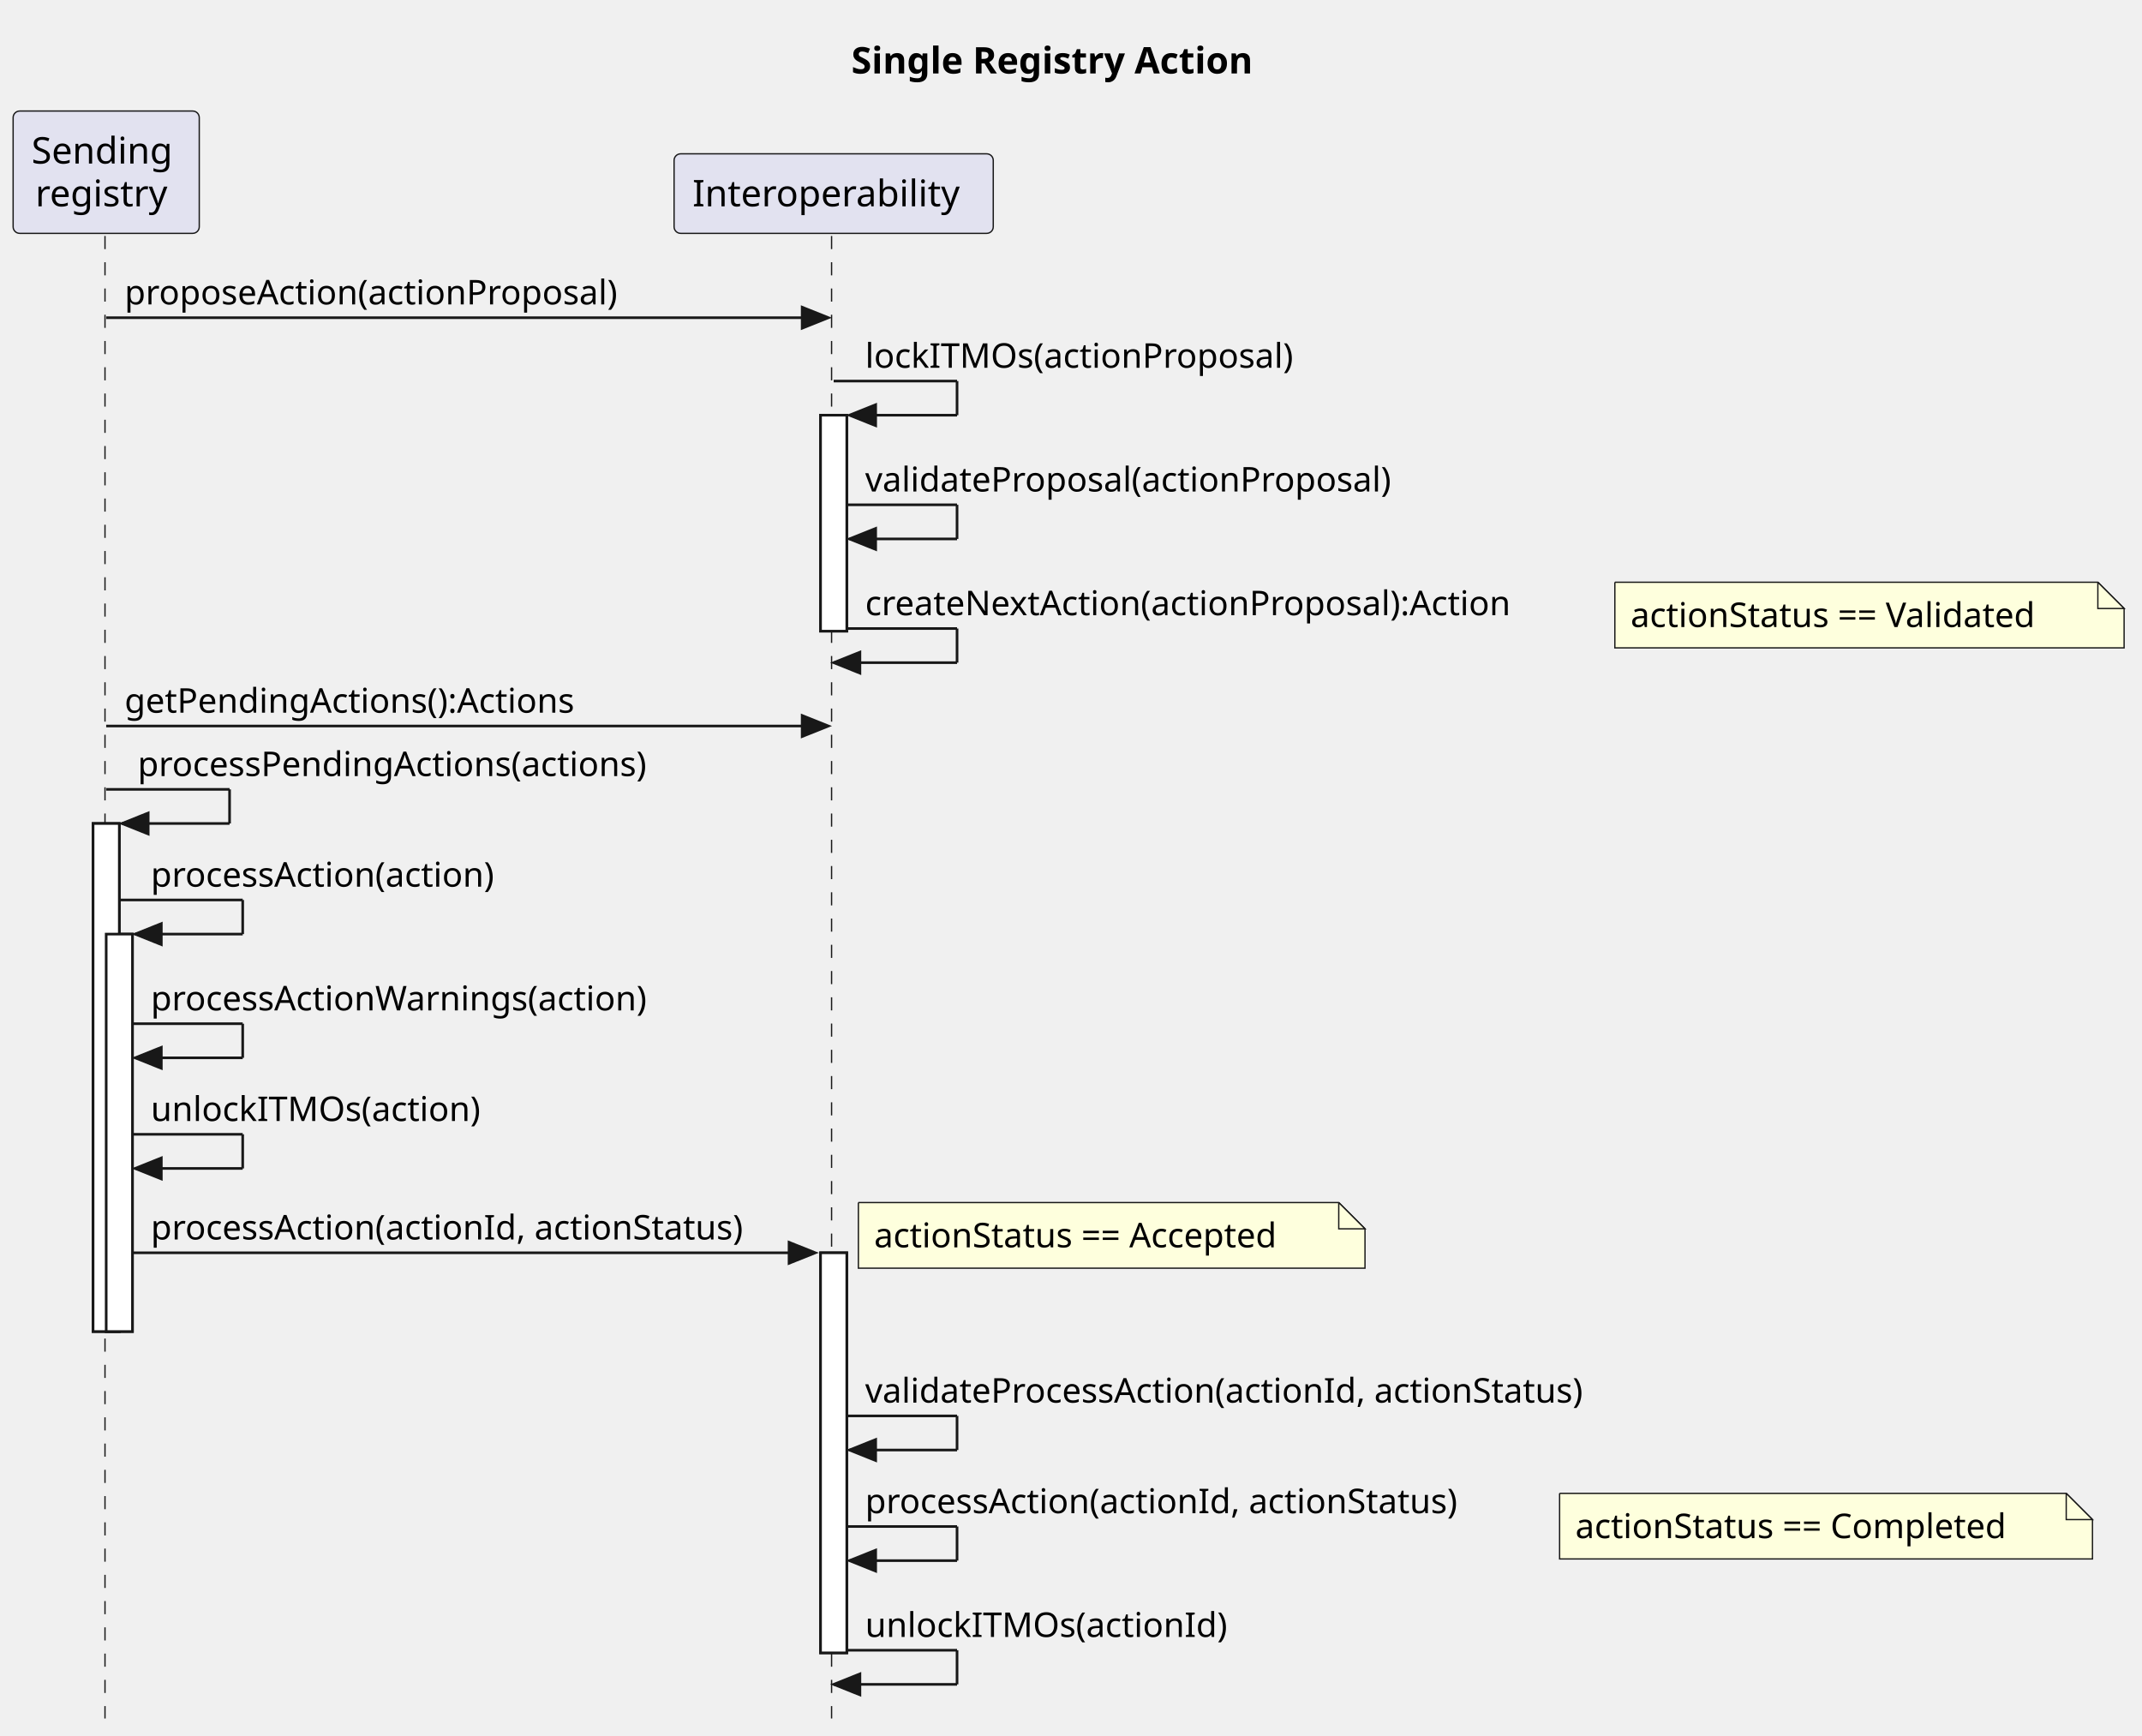
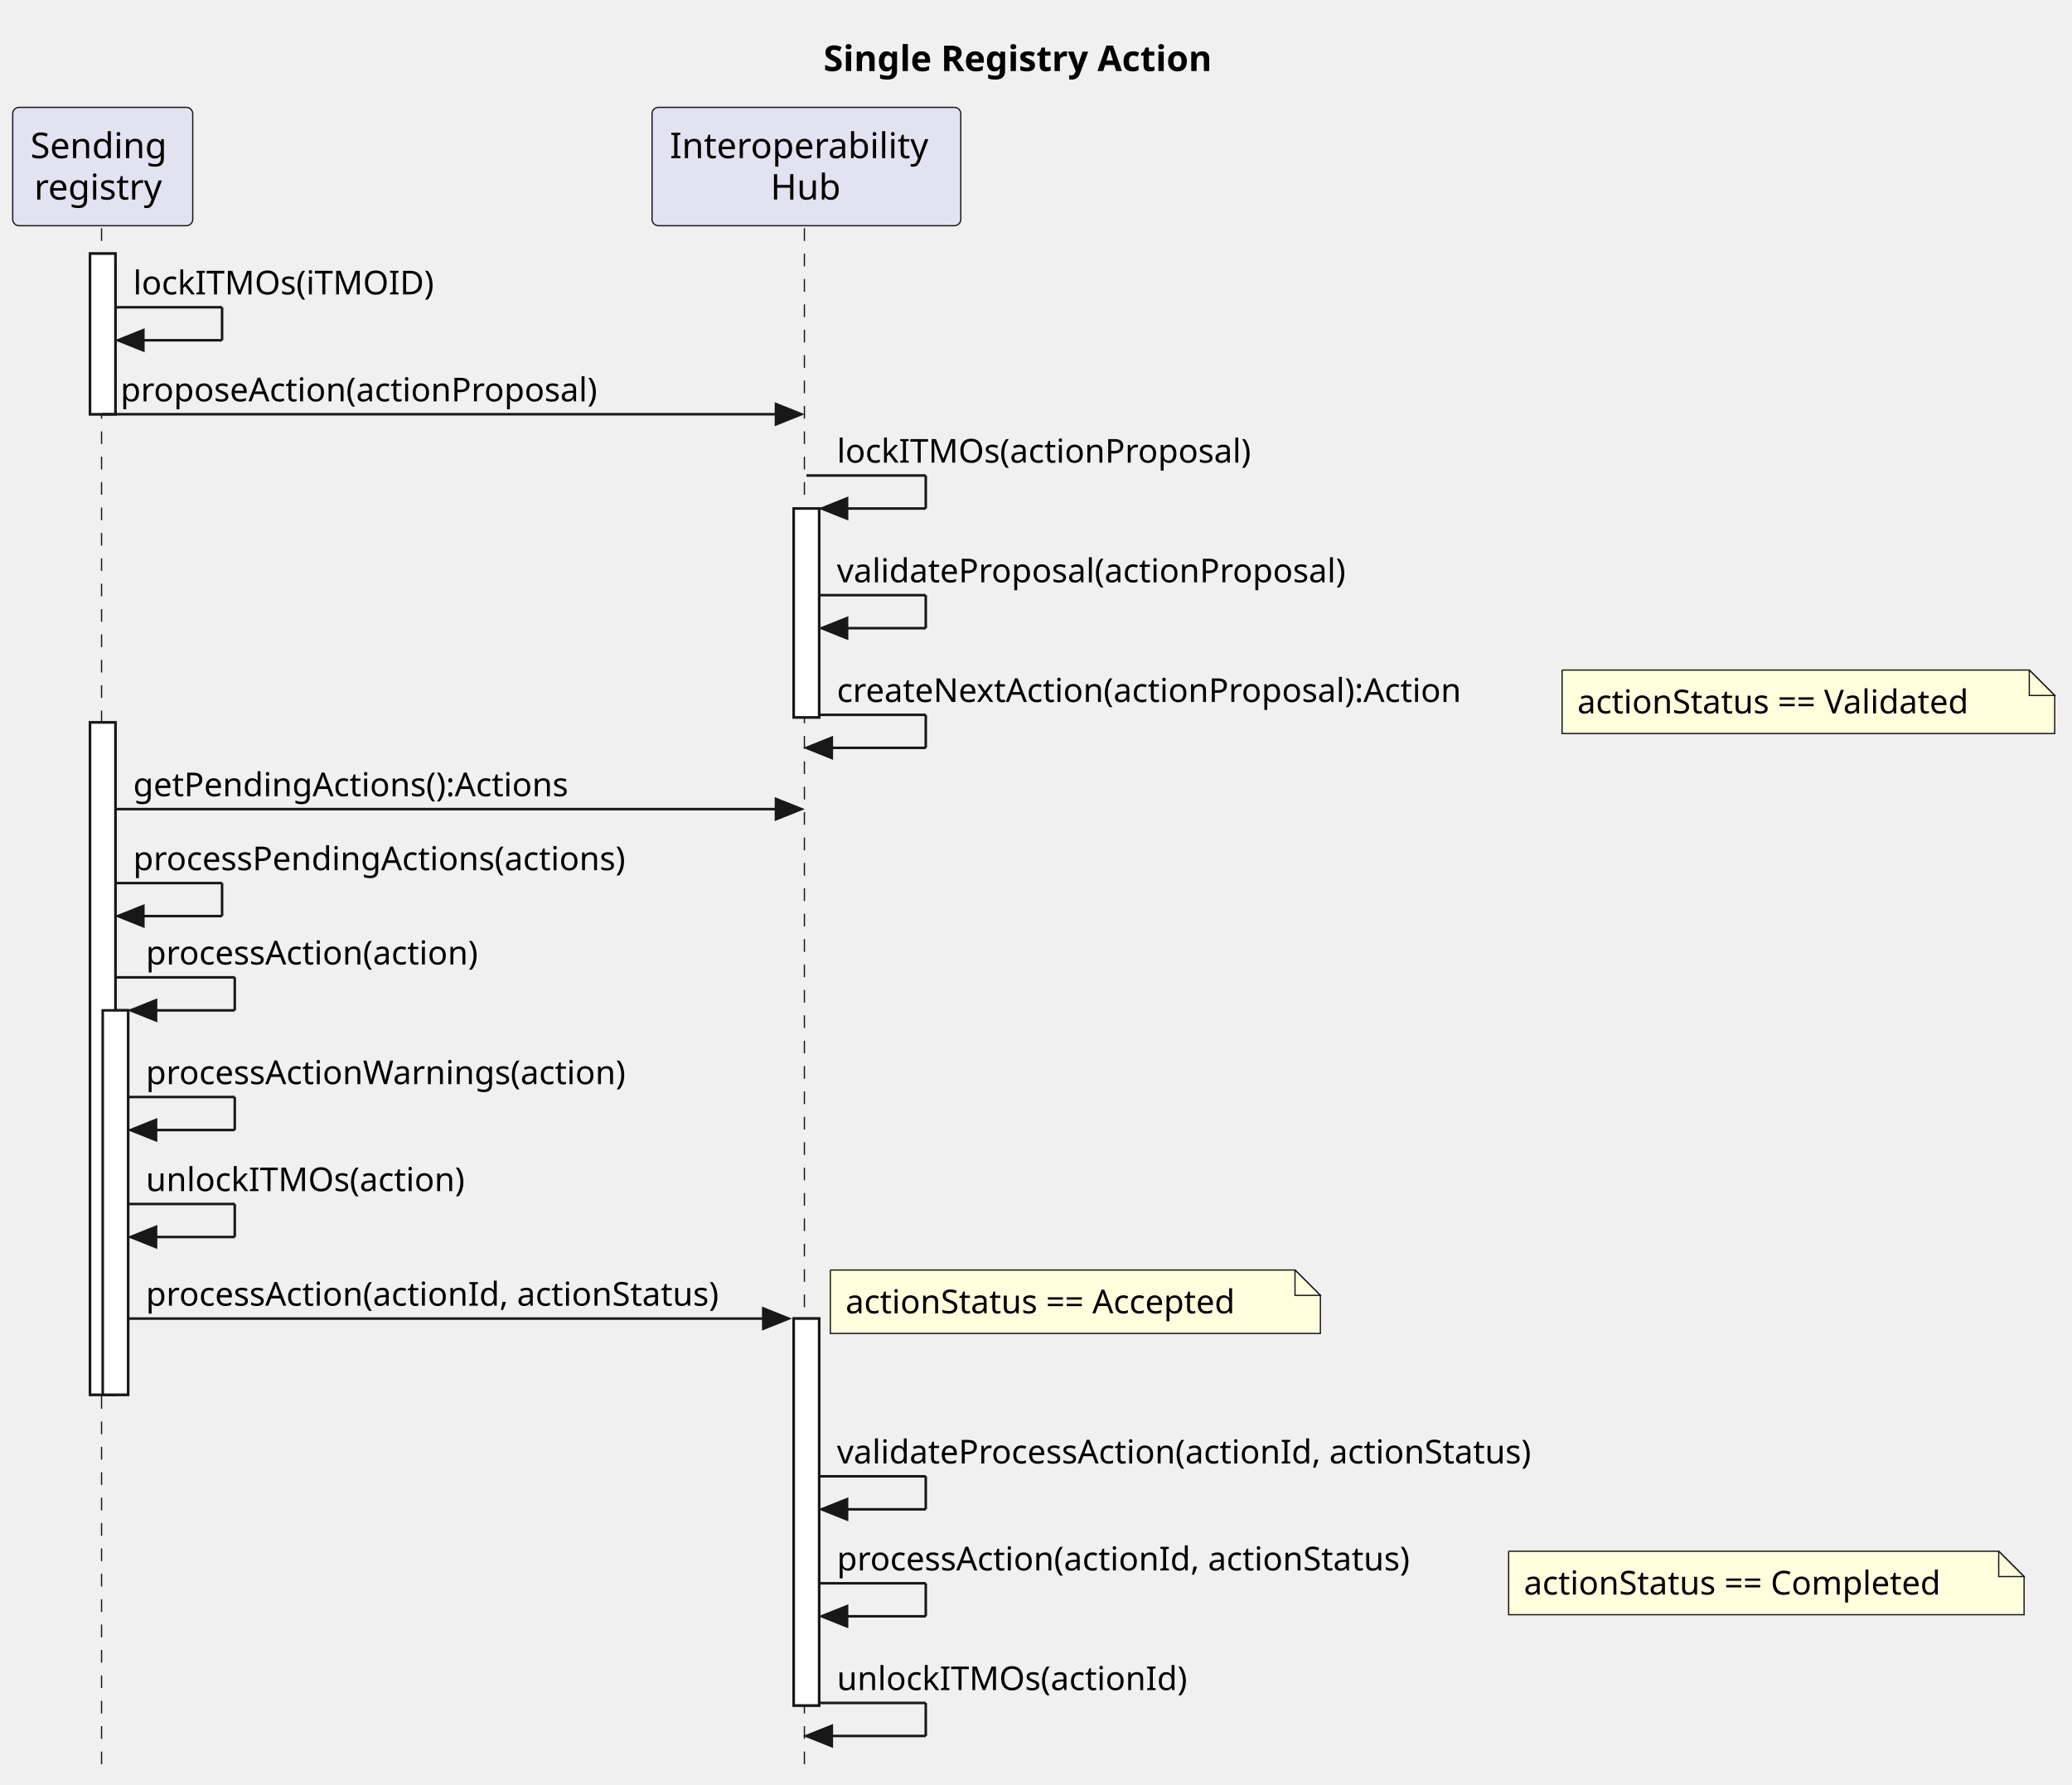
- <svg xmlns="http://www.w3.org/2000/svg" contentStyleType="text/css" data-diagram-type="SEQUENCE" height="661px" preserveAspectRatio="none" style="width:816px;height:661px;background:#FFFFFF;" version="1.1" viewBox="0 0 816 661" width="816px" zoomAndPan="magnify">
+ <svg xmlns="http://www.w3.org/2000/svg" contentStyleType="text/css" data-diagram-type="SEQUENCE" height="703px" preserveAspectRatio="none" style="width:816px;height:703px;background:#FFFFFF;" version="1.1" viewBox="0 0 816 703" width="816px" zoomAndPan="magnify">
  <defs />
  <g>
    <text fill="#000000" font-family="sans-serif" font-size="14" font-weight="bold" lengthAdjust="spacing" textLength="175.273" x="324.319" y="27.995">Single Registry Action</text>
    <g>
-       <rect fill="#FFFFFF" height="193.531" style="stroke:#181818;stroke-width:1;" width="10" x="35.455" y="313.688" />
+       <rect fill="#FFFFFF" height="63.266" style="stroke:#181818;stroke-width:1;" width="10" x="35.455" y="99.891" />
    </g>
    <g>
-       <rect fill="#FFFFFF" height="151.398" style="stroke:#181818;stroke-width:1;" width="10" x="40.455" y="355.82" />
+       <rect fill="#FFFFFF" height="264.797" style="stroke:#181818;stroke-width:1;" width="10" x="35.455" y="284.555" />
    </g>
    <g>
-       <rect fill="#FFFFFF" height="82.266" style="stroke:#181818;stroke-width:1;" width="10" x="312.589" y="158.156" />
+       <rect fill="#FFFFFF" height="151.398" style="stroke:#181818;stroke-width:1;" width="10" x="40.455" y="397.953" />
    </g>
    <g>
-       <rect fill="#FFFFFF" height="152.398" style="stroke:#181818;stroke-width:1;" width="10" x="312.589" y="477.219" />
+       <rect fill="#FFFFFF" height="82.266" style="stroke:#181818;stroke-width:1;" width="10" x="312.589" y="200.289" />
    </g>
    <g>
-       <rect fill="transparent" height="564.727" width="8" x="36.455" y="89.891" />
-       <line style="stroke:#181818;stroke-width:0.5;stroke-dasharray:5.0,5.0;" x1="40" x2="40" y1="89.891" y2="654.617" />
+       <rect fill="#FFFFFF" height="152.398" style="stroke:#181818;stroke-width:1;" width="10" x="312.589" y="519.352" />
    </g>
    <g>
-       <rect fill="transparent" height="564.727" width="8" x="313.589" y="89.891" />
-       <line style="stroke:#181818;stroke-width:0.5;stroke-dasharray:5.0,5.0;" x1="316.793" x2="316.793" y1="89.891" y2="654.617" />
+       <rect fill="transparent" height="606.859" width="8" x="36.455" y="89.891" />
+       <line style="stroke:#181818;stroke-width:0.5;stroke-dasharray:5.0,5.0;" x1="40" x2="40" y1="89.891" y2="696.75" />
+     </g>
+     <g>
+       <rect fill="transparent" height="606.859" width="8" x="313.589" y="89.891" />
+       <line style="stroke:#181818;stroke-width:0.5;stroke-dasharray:5.0,5.0;" x1="316.793" x2="316.793" y1="89.891" y2="696.75" />
    </g>
    <rect fill="#E2E2F0" height="46.594" rx="2.5" ry="2.5" style="stroke:#181818;stroke-width:0.5;" width="70.909" x="5" y="42.297" />
    <text fill="#000000" font-family="sans-serif" font-size="14" lengthAdjust="spacing" textLength="56.909" x="12" y="62.292">Sending</text>
    <text fill="#000000" font-family="sans-serif" font-size="14" lengthAdjust="spacing" textLength="53.97" x="13.47" y="78.589">registry</text>
-     <rect fill="#E2E2F0" height="30.297" rx="2.5" ry="2.5" style="stroke:#181818;stroke-width:0.5;" width="121.591" x="256.793" y="58.594" />
-     <text fill="#000000" font-family="sans-serif" font-size="14" lengthAdjust="spacing" textLength="107.591" x="263.793" y="78.589">Interoperability</text>
+     <rect fill="#E2E2F0" height="46.594" rx="2.5" ry="2.5" style="stroke:#181818;stroke-width:0.5;" width="121.591" x="256.793" y="42.297" />
+     <text fill="#000000" font-family="sans-serif" font-size="14" lengthAdjust="spacing" textLength="107.591" x="263.793" y="62.292">Interoperability</text>
+     <text fill="#000000" font-family="sans-serif" font-size="14" lengthAdjust="spacing" textLength="28.287" x="303.445" y="78.589">Hub</text>
    <g>
-       <rect fill="#FFFFFF" height="193.531" style="stroke:#181818;stroke-width:1;" width="10" x="35.455" y="313.688" />
+       <rect fill="#FFFFFF" height="63.266" style="stroke:#181818;stroke-width:1;" width="10" x="35.455" y="99.891" />
    </g>
    <g>
-       <rect fill="#FFFFFF" height="151.398" style="stroke:#181818;stroke-width:1;" width="10" x="40.455" y="355.82" />
+       <rect fill="#FFFFFF" height="264.797" style="stroke:#181818;stroke-width:1;" width="10" x="35.455" y="284.555" />
    </g>
    <g>
-       <rect fill="#FFFFFF" height="82.266" style="stroke:#181818;stroke-width:1;" width="10" x="312.589" y="158.156" />
+       <rect fill="#FFFFFF" height="151.398" style="stroke:#181818;stroke-width:1;" width="10" x="40.455" y="397.953" />
    </g>
    <g>
-       <rect fill="#FFFFFF" height="152.398" style="stroke:#181818;stroke-width:1;" width="10" x="312.589" y="477.219" />
+       <rect fill="#FFFFFF" height="82.266" style="stroke:#181818;stroke-width:1;" width="10" x="312.589" y="200.289" />
    </g>
-     <polygon fill="#181818" points="305.589,117.023,315.589,121.023,305.589,125.023" style="stroke:#181818;stroke-width:1;" />
-     <line style="stroke:#181818;stroke-width:1;" x1="40.455" x2="311.589" y1="121.023" y2="121.023" />
-     <text fill="#000000" font-family="sans-serif" font-size="13" lengthAdjust="spacing" textLength="199.323" x="47.455" y="115.957">proposeAction(actionProposal)</text>
-     <line style="stroke:#181818;stroke-width:1;" x1="317.589" x2="364.589" y1="145.156" y2="145.156" />
-     <line style="stroke:#181818;stroke-width:1;" x1="364.589" x2="364.589" y1="145.156" y2="158.156" />
-     <line style="stroke:#181818;stroke-width:1;" x1="323.589" x2="364.589" y1="158.156" y2="158.156" />
-     <polygon fill="#181818" points="333.589,154.156,323.589,158.156,333.589,162.156" style="stroke:#181818;stroke-width:1;" />
-     <text fill="#000000" font-family="sans-serif" font-size="13" lengthAdjust="spacing" textLength="172.091" x="329.589" y="140.09">lockITMOs(actionProposal)</text>
-     <line style="stroke:#181818;stroke-width:1;" x1="322.589" x2="364.589" y1="192.289" y2="192.289" />
-     <line style="stroke:#181818;stroke-width:1;" x1="364.589" x2="364.589" y1="192.289" y2="205.289" />
-     <line style="stroke:#181818;stroke-width:1;" x1="323.589" x2="364.589" y1="205.289" y2="205.289" />
-     <polygon fill="#181818" points="333.589,201.289,323.589,205.289,333.589,209.289" style="stroke:#181818;stroke-width:1;" />
-     <text fill="#000000" font-family="sans-serif" font-size="13" lengthAdjust="spacing" textLength="213.745" x="329.589" y="187.223">validateProposal(actionProposal)</text>
-     <line style="stroke:#181818;stroke-width:1;" x1="322.589" x2="364.589" y1="239.422" y2="239.422" />
-     <line style="stroke:#181818;stroke-width:1;" x1="364.589" x2="364.589" y1="239.422" y2="252.422" />
-     <line style="stroke:#181818;stroke-width:1;" x1="317.589" x2="364.589" y1="252.422" y2="252.422" />
-     <polygon fill="#181818" points="327.589,248.422,317.589,252.422,327.589,256.422" style="stroke:#181818;stroke-width:1;" />
-     <text fill="#000000" font-family="sans-serif" font-size="13" lengthAdjust="spacing" textLength="264.183" x="329.589" y="234.356">createNextAction(actionProposal):Action</text>
-     <path d="M615.183,221.789 L615.183,246.789 L809.183,246.789 L809.183,231.789 L799.183,221.789 L615.183,221.789 " fill="#FEFFDD" style="stroke:#181818;stroke-width:0.5;" />
-     <path d="M799.183,221.789 L799.183,231.789 L809.183,231.789 L799.183,221.789 " fill="#FEFFDD" style="stroke:#181818;stroke-width:0.5;" />
-     <text fill="#000000" font-family="sans-serif" font-size="13" lengthAdjust="spacing" textLength="173.139" x="621.183" y="238.856">actionStatus == Validated</text>
-     <polygon fill="#181818" points="305.589,272.555,315.589,276.555,305.589,280.555" style="stroke:#181818;stroke-width:1;" />
-     <line style="stroke:#181818;stroke-width:1;" x1="40.455" x2="311.589" y1="276.555" y2="276.555" />
-     <text fill="#000000" font-family="sans-serif" font-size="13" lengthAdjust="spacing" textLength="183.733" x="47.455" y="271.489">getPendingActions():Actions</text>
-     <line style="stroke:#181818;stroke-width:1;" x1="40.455" x2="87.455" y1="300.688" y2="300.688" />
-     <line style="stroke:#181818;stroke-width:1;" x1="87.455" x2="87.455" y1="300.688" y2="313.688" />
-     <line style="stroke:#181818;stroke-width:1;" x1="46.455" x2="87.455" y1="313.688" y2="313.688" />
-     <polygon fill="#181818" points="56.455,309.688,46.455,313.688,56.455,317.688" style="stroke:#181818;stroke-width:1;" />
-     <text fill="#000000" font-family="sans-serif" font-size="13" lengthAdjust="spacing" textLength="207.321" x="52.455" y="295.622">processPendingActions(actions)</text>
-     <line style="stroke:#181818;stroke-width:1;" x1="45.455" x2="92.455" y1="342.82" y2="342.82" />
-     <line style="stroke:#181818;stroke-width:1;" x1="92.455" x2="92.455" y1="342.82" y2="355.82" />
-     <line style="stroke:#181818;stroke-width:1;" x1="51.455" x2="92.455" y1="355.82" y2="355.82" />
-     <polygon fill="#181818" points="61.455,351.82,51.455,355.82,61.455,359.82" style="stroke:#181818;stroke-width:1;" />
-     <text fill="#000000" font-family="sans-serif" font-size="13" lengthAdjust="spacing" textLength="141.343" x="57.455" y="337.754">processAction(action)</text>
-     <line style="stroke:#181818;stroke-width:1;" x1="50.455" x2="92.455" y1="389.953" y2="389.953" />
-     <line style="stroke:#181818;stroke-width:1;" x1="92.455" x2="92.455" y1="389.953" y2="402.953" />
-     <line style="stroke:#181818;stroke-width:1;" x1="51.455" x2="92.455" y1="402.953" y2="402.953" />
-     <polygon fill="#181818" points="61.455,398.953,51.455,402.953,61.455,406.953" style="stroke:#181818;stroke-width:1;" />
-     <text fill="#000000" font-family="sans-serif" font-size="13" lengthAdjust="spacing" textLength="202.624" x="57.455" y="384.887">processActionWarnings(action)</text>
+     <g>
+       <rect fill="#FFFFFF" height="152.398" style="stroke:#181818;stroke-width:1;" width="10" x="312.589" y="519.352" />
+     </g>
+     <line style="stroke:#181818;stroke-width:1;" x1="45.455" x2="87.455" y1="121.023" y2="121.023" />
+     <line style="stroke:#181818;stroke-width:1;" x1="87.455" x2="87.455" y1="121.023" y2="134.023" />
+     <line style="stroke:#181818;stroke-width:1;" x1="46.455" x2="87.455" y1="134.023" y2="134.023" />
+     <polygon fill="#181818" points="56.455,130.023,46.455,134.023,56.455,138.023" style="stroke:#181818;stroke-width:1;" />
+     <text fill="#000000" font-family="sans-serif" font-size="13" lengthAdjust="spacing" textLength="123.227" x="52.455" y="115.957">lockITMOs(iTMOID)</text>
+     <polygon fill="#181818" points="305.589,159.156,315.589,163.156,305.589,167.156" style="stroke:#181818;stroke-width:1;" />
+     <line style="stroke:#181818;stroke-width:1;" x1="40.455" x2="311.589" y1="163.156" y2="163.156" />
+     <text fill="#000000" font-family="sans-serif" font-size="13" lengthAdjust="spacing" textLength="199.323" x="47.455" y="158.09">proposeAction(actionProposal)</text>
+     <line style="stroke:#181818;stroke-width:1;" x1="317.589" x2="364.589" y1="187.289" y2="187.289" />
+     <line style="stroke:#181818;stroke-width:1;" x1="364.589" x2="364.589" y1="187.289" y2="200.289" />
+     <line style="stroke:#181818;stroke-width:1;" x1="323.589" x2="364.589" y1="200.289" y2="200.289" />
+     <polygon fill="#181818" points="333.589,196.289,323.589,200.289,333.589,204.289" style="stroke:#181818;stroke-width:1;" />
+     <text fill="#000000" font-family="sans-serif" font-size="13" lengthAdjust="spacing" textLength="172.091" x="329.589" y="182.223">lockITMOs(actionProposal)</text>
+     <line style="stroke:#181818;stroke-width:1;" x1="322.589" x2="364.589" y1="234.422" y2="234.422" />
+     <line style="stroke:#181818;stroke-width:1;" x1="364.589" x2="364.589" y1="234.422" y2="247.422" />
+     <line style="stroke:#181818;stroke-width:1;" x1="323.589" x2="364.589" y1="247.422" y2="247.422" />
+     <polygon fill="#181818" points="333.589,243.422,323.589,247.422,333.589,251.422" style="stroke:#181818;stroke-width:1;" />
+     <text fill="#000000" font-family="sans-serif" font-size="13" lengthAdjust="spacing" textLength="213.745" x="329.589" y="229.356">validateProposal(actionProposal)</text>
+     <line style="stroke:#181818;stroke-width:1;" x1="322.589" x2="364.589" y1="281.555" y2="281.555" />
+     <line style="stroke:#181818;stroke-width:1;" x1="364.589" x2="364.589" y1="281.555" y2="294.555" />
+     <line style="stroke:#181818;stroke-width:1;" x1="317.589" x2="364.589" y1="294.555" y2="294.555" />
+     <polygon fill="#181818" points="327.589,290.555,317.589,294.555,327.589,298.555" style="stroke:#181818;stroke-width:1;" />
+     <text fill="#000000" font-family="sans-serif" font-size="13" lengthAdjust="spacing" textLength="264.183" x="329.589" y="276.489">createNextAction(actionProposal):Action</text>
+     <path d="M615.183,263.922 L615.183,288.922 L809.183,288.922 L809.183,273.922 L799.183,263.922 L615.183,263.922 " fill="#FEFFDD" style="stroke:#181818;stroke-width:0.5;" />
+     <path d="M799.183,263.922 L799.183,273.922 L809.183,273.922 L799.183,263.922 " fill="#FEFFDD" style="stroke:#181818;stroke-width:0.5;" />
+     <text fill="#000000" font-family="sans-serif" font-size="13" lengthAdjust="spacing" textLength="173.139" x="621.183" y="280.989">actionStatus == Validated</text>
+     <polygon fill="#181818" points="305.589,314.688,315.589,318.688,305.589,322.688" style="stroke:#181818;stroke-width:1;" />
+     <line style="stroke:#181818;stroke-width:1;" x1="45.455" x2="311.589" y1="318.688" y2="318.688" />
+     <text fill="#000000" font-family="sans-serif" font-size="13" lengthAdjust="spacing" textLength="183.733" x="52.455" y="313.622">getPendingActions():Actions</text>
+     <line style="stroke:#181818;stroke-width:1;" x1="45.455" x2="87.455" y1="347.82" y2="347.82" />
+     <line style="stroke:#181818;stroke-width:1;" x1="87.455" x2="87.455" y1="347.82" y2="360.82" />
+     <line style="stroke:#181818;stroke-width:1;" x1="46.455" x2="87.455" y1="360.82" y2="360.82" />
+     <polygon fill="#181818" points="56.455,356.82,46.455,360.82,56.455,364.82" style="stroke:#181818;stroke-width:1;" />
+     <text fill="#000000" font-family="sans-serif" font-size="13" lengthAdjust="spacing" textLength="207.321" x="52.455" y="342.754">processPendingActions(actions)</text>
+     <line style="stroke:#181818;stroke-width:1;" x1="45.455" x2="92.455" y1="384.953" y2="384.953" />
+     <line style="stroke:#181818;stroke-width:1;" x1="92.455" x2="92.455" y1="384.953" y2="397.953" />
+     <line style="stroke:#181818;stroke-width:1;" x1="51.455" x2="92.455" y1="397.953" y2="397.953" />
+     <polygon fill="#181818" points="61.455,393.953,51.455,397.953,61.455,401.953" style="stroke:#181818;stroke-width:1;" />
+     <text fill="#000000" font-family="sans-serif" font-size="13" lengthAdjust="spacing" textLength="141.343" x="57.455" y="379.887">processAction(action)</text>
    <line style="stroke:#181818;stroke-width:1;" x1="50.455" x2="92.455" y1="432.086" y2="432.086" />
    <line style="stroke:#181818;stroke-width:1;" x1="92.455" x2="92.455" y1="432.086" y2="445.086" />
    <line style="stroke:#181818;stroke-width:1;" x1="51.455" x2="92.455" y1="445.086" y2="445.086" />
    <polygon fill="#181818" points="61.455,441.086,51.455,445.086,61.455,449.086" style="stroke:#181818;stroke-width:1;" />
-     <text fill="#000000" font-family="sans-serif" font-size="13" lengthAdjust="spacing" textLength="132.875" x="57.455" y="427.02">unlockITMOs(action)</text>
-     <polygon fill="#181818" points="300.589,473.219,310.589,477.219,300.589,481.219" style="stroke:#181818;stroke-width:1;" />
-     <line style="stroke:#181818;stroke-width:1;" x1="50.455" x2="306.589" y1="477.219" y2="477.219" />
-     <text fill="#000000" font-family="sans-serif" font-size="13" lengthAdjust="spacing" textLength="243.134" x="57.455" y="472.153">processAction(actionId, actionStatus)</text>
-     <path d="M327,458.086 L327,483.086 L520,483.086 L520,468.086 L510,458.086 L327,458.086 " fill="#FEFFDD" style="stroke:#181818;stroke-width:0.5;" />
-     <path d="M510,458.086 L510,468.086 L520,468.086 L510,458.086 " fill="#FEFFDD" style="stroke:#181818;stroke-width:0.5;" />
-     <text fill="#000000" font-family="sans-serif" font-size="13" lengthAdjust="spacing" textLength="172.275" x="333" y="475.153">actionStatus == Accepted</text>
-     <line style="stroke:#181818;stroke-width:1;" x1="322.589" x2="364.589" y1="539.352" y2="539.352" />
-     <line style="stroke:#181818;stroke-width:1;" x1="364.589" x2="364.589" y1="539.352" y2="552.352" />
-     <line style="stroke:#181818;stroke-width:1;" x1="323.589" x2="364.589" y1="552.352" y2="552.352" />
-     <polygon fill="#181818" points="333.589,548.352,323.589,552.352,333.589,556.352" style="stroke:#181818;stroke-width:1;" />
-     <text fill="#000000" font-family="sans-serif" font-size="13" lengthAdjust="spacing" textLength="294.918" x="329.589" y="534.286">validateProcessAction(actionId, actionStatus)</text>
+     <text fill="#000000" font-family="sans-serif" font-size="13" lengthAdjust="spacing" textLength="202.624" x="57.455" y="427.02">processActionWarnings(action)</text>
+     <line style="stroke:#181818;stroke-width:1;" x1="50.455" x2="92.455" y1="474.219" y2="474.219" />
+     <line style="stroke:#181818;stroke-width:1;" x1="92.455" x2="92.455" y1="474.219" y2="487.219" />
+     <line style="stroke:#181818;stroke-width:1;" x1="51.455" x2="92.455" y1="487.219" y2="487.219" />
+     <polygon fill="#181818" points="61.455,483.219,51.455,487.219,61.455,491.219" style="stroke:#181818;stroke-width:1;" />
+     <text fill="#000000" font-family="sans-serif" font-size="13" lengthAdjust="spacing" textLength="132.875" x="57.455" y="469.153">unlockITMOs(action)</text>
+     <polygon fill="#181818" points="300.589,515.352,310.589,519.352,300.589,523.352" style="stroke:#181818;stroke-width:1;" />
+     <line style="stroke:#181818;stroke-width:1;" x1="50.455" x2="306.589" y1="519.352" y2="519.352" />
+     <text fill="#000000" font-family="sans-serif" font-size="13" lengthAdjust="spacing" textLength="243.134" x="57.455" y="514.286">processAction(actionId, actionStatus)</text>
+     <path d="M327,500.219 L327,525.219 L520,525.219 L520,510.219 L510,500.219 L327,500.219 " fill="#FEFFDD" style="stroke:#181818;stroke-width:0.5;" />
+     <path d="M510,500.219 L510,510.219 L520,510.219 L510,500.219 " fill="#FEFFDD" style="stroke:#181818;stroke-width:0.5;" />
+     <text fill="#000000" font-family="sans-serif" font-size="13" lengthAdjust="spacing" textLength="172.275" x="333" y="517.286">actionStatus == Accepted</text>
    <line style="stroke:#181818;stroke-width:1;" x1="322.589" x2="364.589" y1="581.484" y2="581.484" />
    <line style="stroke:#181818;stroke-width:1;" x1="364.589" x2="364.589" y1="581.484" y2="594.484" />
    <line style="stroke:#181818;stroke-width:1;" x1="323.589" x2="364.589" y1="594.484" y2="594.484" />
    <polygon fill="#181818" points="333.589,590.484,323.589,594.484,333.589,598.484" style="stroke:#181818;stroke-width:1;" />
-     <text fill="#000000" font-family="sans-serif" font-size="13" lengthAdjust="spacing" textLength="243.134" x="329.589" y="576.418">processAction(actionId, actionStatus)</text>
-     <path d="M594.134,568.852 L594.134,593.852 L797.134,593.852 L797.134,578.852 L787.134,568.852 L594.134,568.852 " fill="#FEFFDD" style="stroke:#181818;stroke-width:0.5;" />
-     <path d="M787.134,568.852 L787.134,578.852 L797.134,578.852 L787.134,568.852 " fill="#FEFFDD" style="stroke:#181818;stroke-width:0.5;" />
-     <text fill="#000000" font-family="sans-serif" font-size="13" lengthAdjust="spacing" textLength="182.394" x="600.134" y="585.918">actionStatus == Completed</text>
-     <line style="stroke:#181818;stroke-width:1;" x1="322.589" x2="364.589" y1="628.617" y2="628.617" />
-     <line style="stroke:#181818;stroke-width:1;" x1="364.589" x2="364.589" y1="628.617" y2="641.617" />
-     <line style="stroke:#181818;stroke-width:1;" x1="317.589" x2="364.589" y1="641.617" y2="641.617" />
-     <polygon fill="#181818" points="327.589,637.617,317.589,641.617,327.589,645.617" style="stroke:#181818;stroke-width:1;" />
-     <text fill="#000000" font-family="sans-serif" font-size="13" lengthAdjust="spacing" textLength="144.961" x="329.589" y="623.551">unlockITMOs(actionId)</text>
+     <text fill="#000000" font-family="sans-serif" font-size="13" lengthAdjust="spacing" textLength="294.918" x="329.589" y="576.418">validateProcessAction(actionId, actionStatus)</text>
+     <line style="stroke:#181818;stroke-width:1;" x1="322.589" x2="364.589" y1="623.617" y2="623.617" />
+     <line style="stroke:#181818;stroke-width:1;" x1="364.589" x2="364.589" y1="623.617" y2="636.617" />
+     <line style="stroke:#181818;stroke-width:1;" x1="323.589" x2="364.589" y1="636.617" y2="636.617" />
+     <polygon fill="#181818" points="333.589,632.617,323.589,636.617,333.589,640.617" style="stroke:#181818;stroke-width:1;" />
+     <text fill="#000000" font-family="sans-serif" font-size="13" lengthAdjust="spacing" textLength="243.134" x="329.589" y="618.551">processAction(actionId, actionStatus)</text>
+     <path d="M594.134,610.984 L594.134,635.984 L797.134,635.984 L797.134,620.984 L787.134,610.984 L594.134,610.984 " fill="#FEFFDD" style="stroke:#181818;stroke-width:0.5;" />
+     <path d="M787.134,610.984 L787.134,620.984 L797.134,620.984 L787.134,610.984 " fill="#FEFFDD" style="stroke:#181818;stroke-width:0.5;" />
+     <text fill="#000000" font-family="sans-serif" font-size="13" lengthAdjust="spacing" textLength="182.394" x="600.134" y="628.051">actionStatus == Completed</text>
+     <line style="stroke:#181818;stroke-width:1;" x1="322.589" x2="364.589" y1="670.75" y2="670.75" />
+     <line style="stroke:#181818;stroke-width:1;" x1="364.589" x2="364.589" y1="670.75" y2="683.75" />
+     <line style="stroke:#181818;stroke-width:1;" x1="317.589" x2="364.589" y1="683.75" y2="683.75" />
+     <polygon fill="#181818" points="327.589,679.75,317.589,683.75,327.589,687.75" style="stroke:#181818;stroke-width:1;" />
+     <text fill="#000000" font-family="sans-serif" font-size="13" lengthAdjust="spacing" textLength="144.961" x="329.589" y="665.684">unlockITMOs(actionId)</text>
  </g>
</svg>
